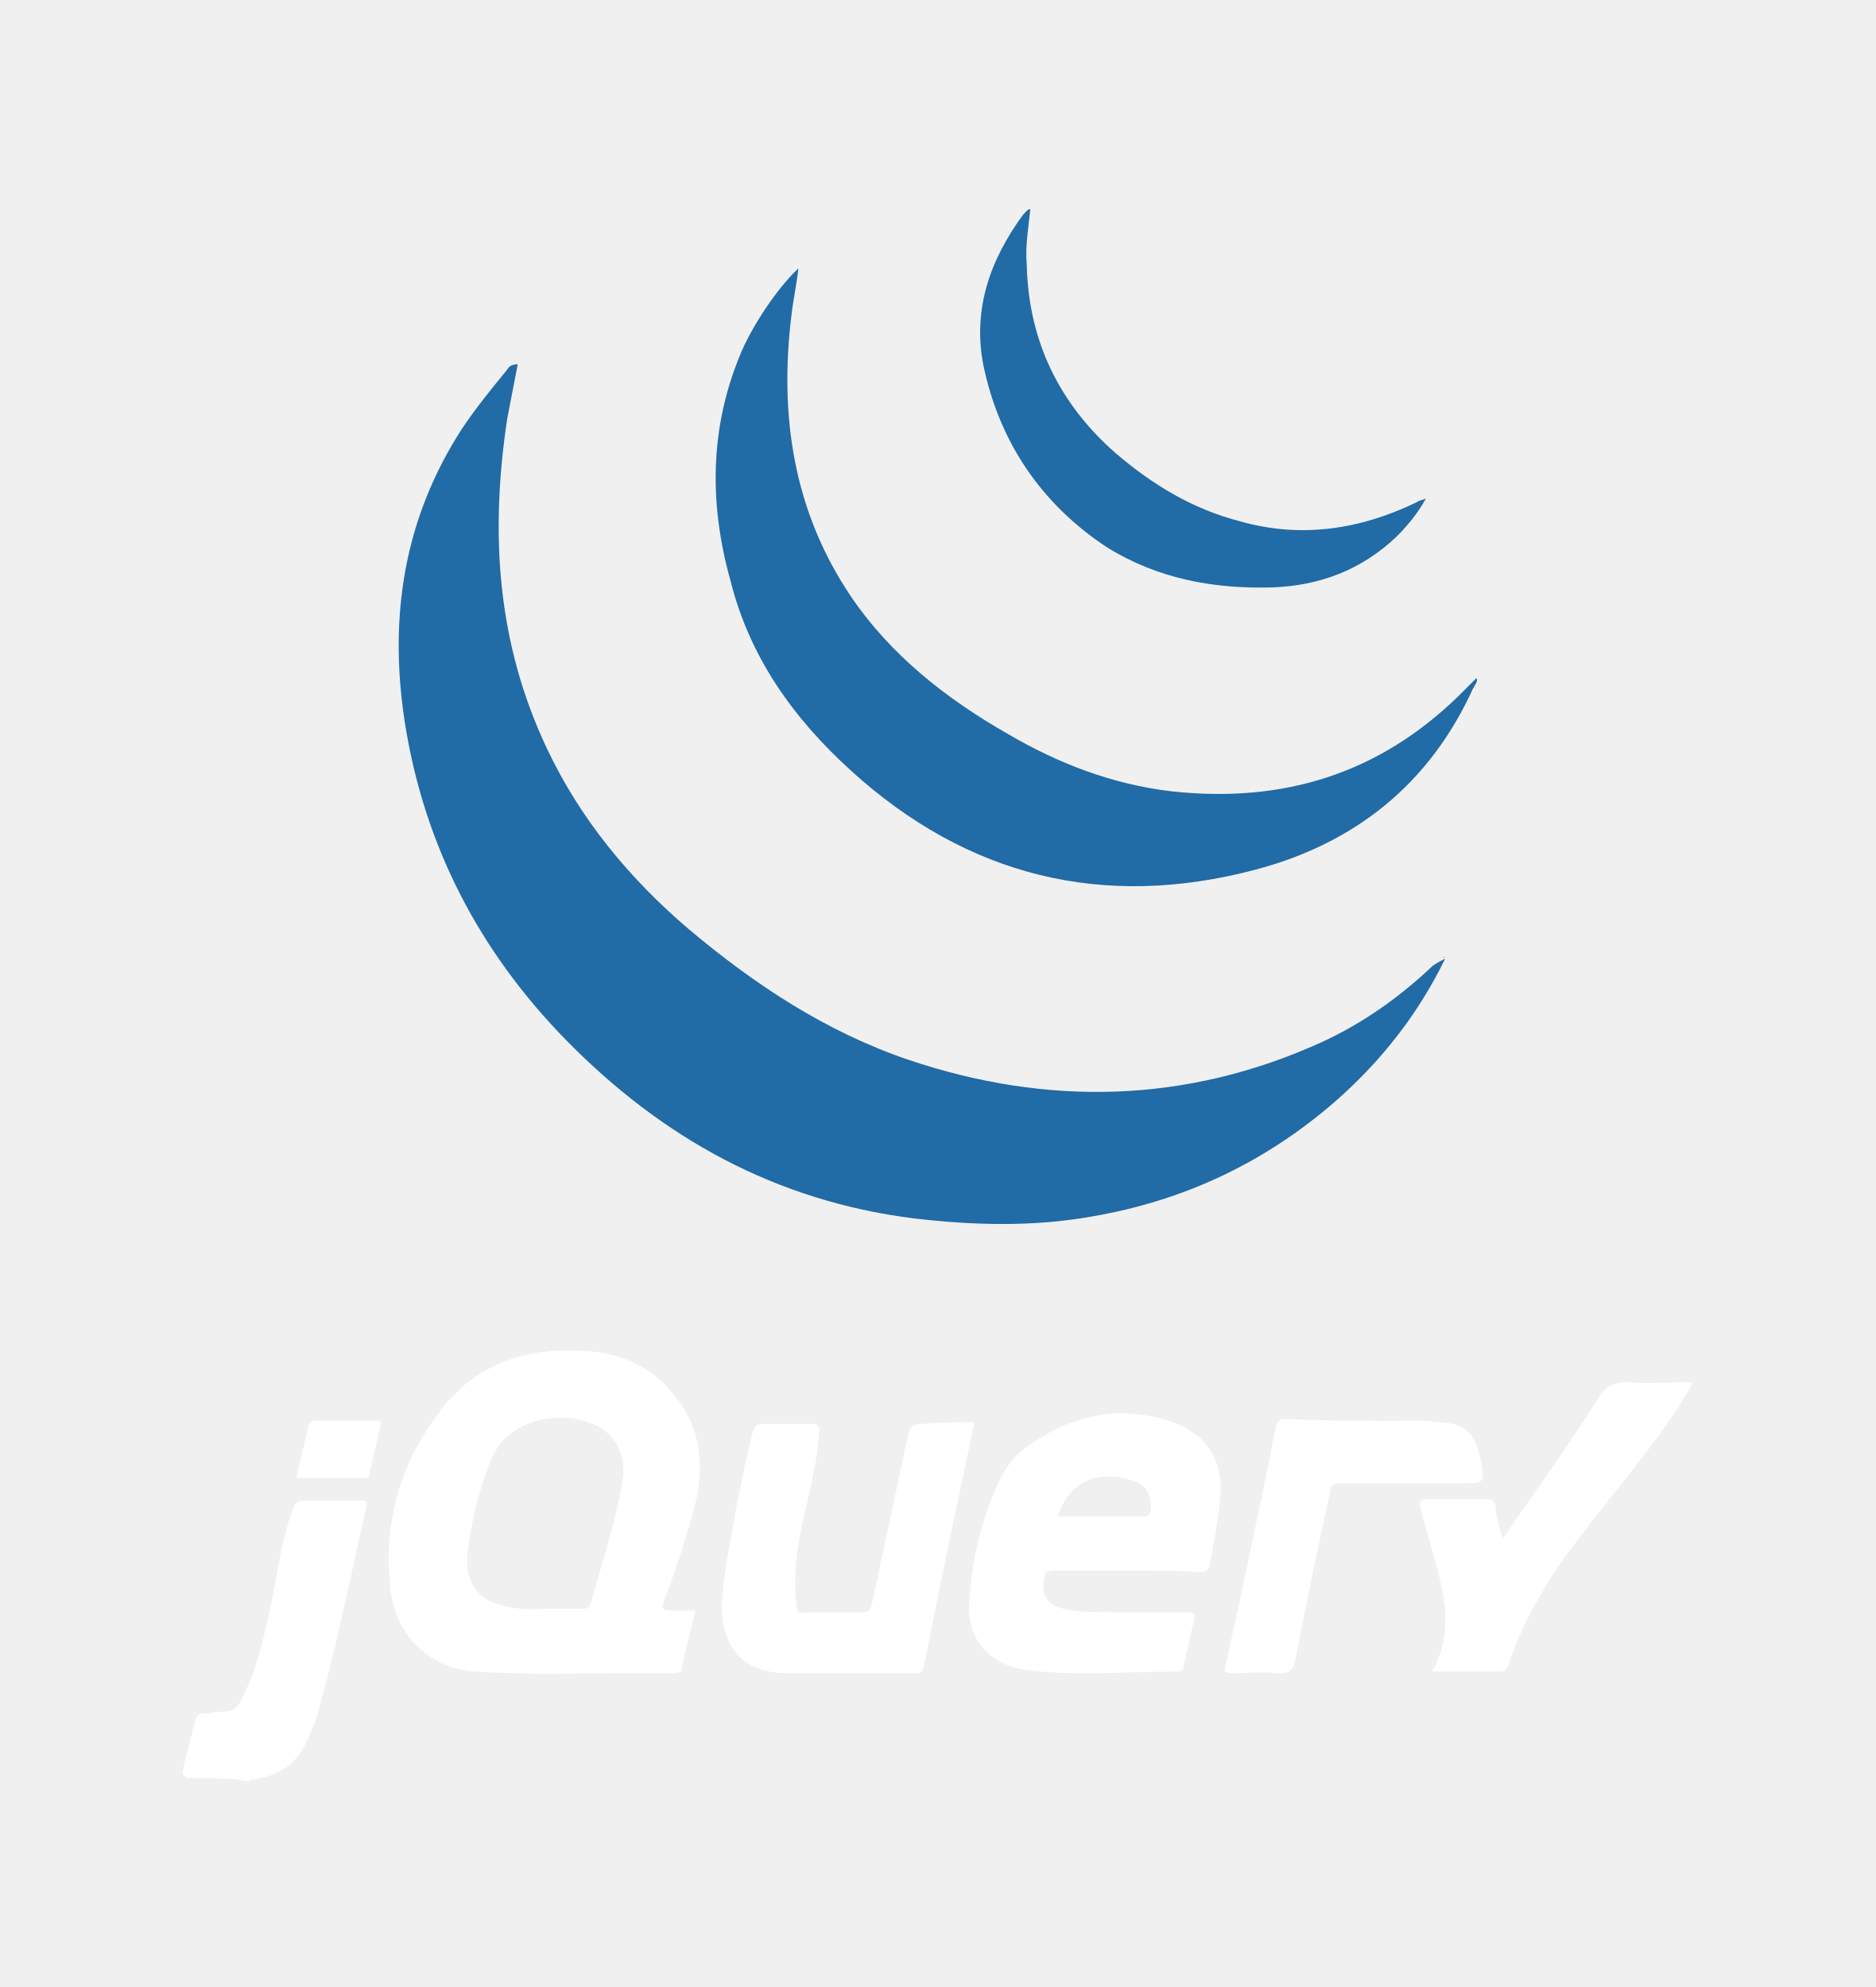
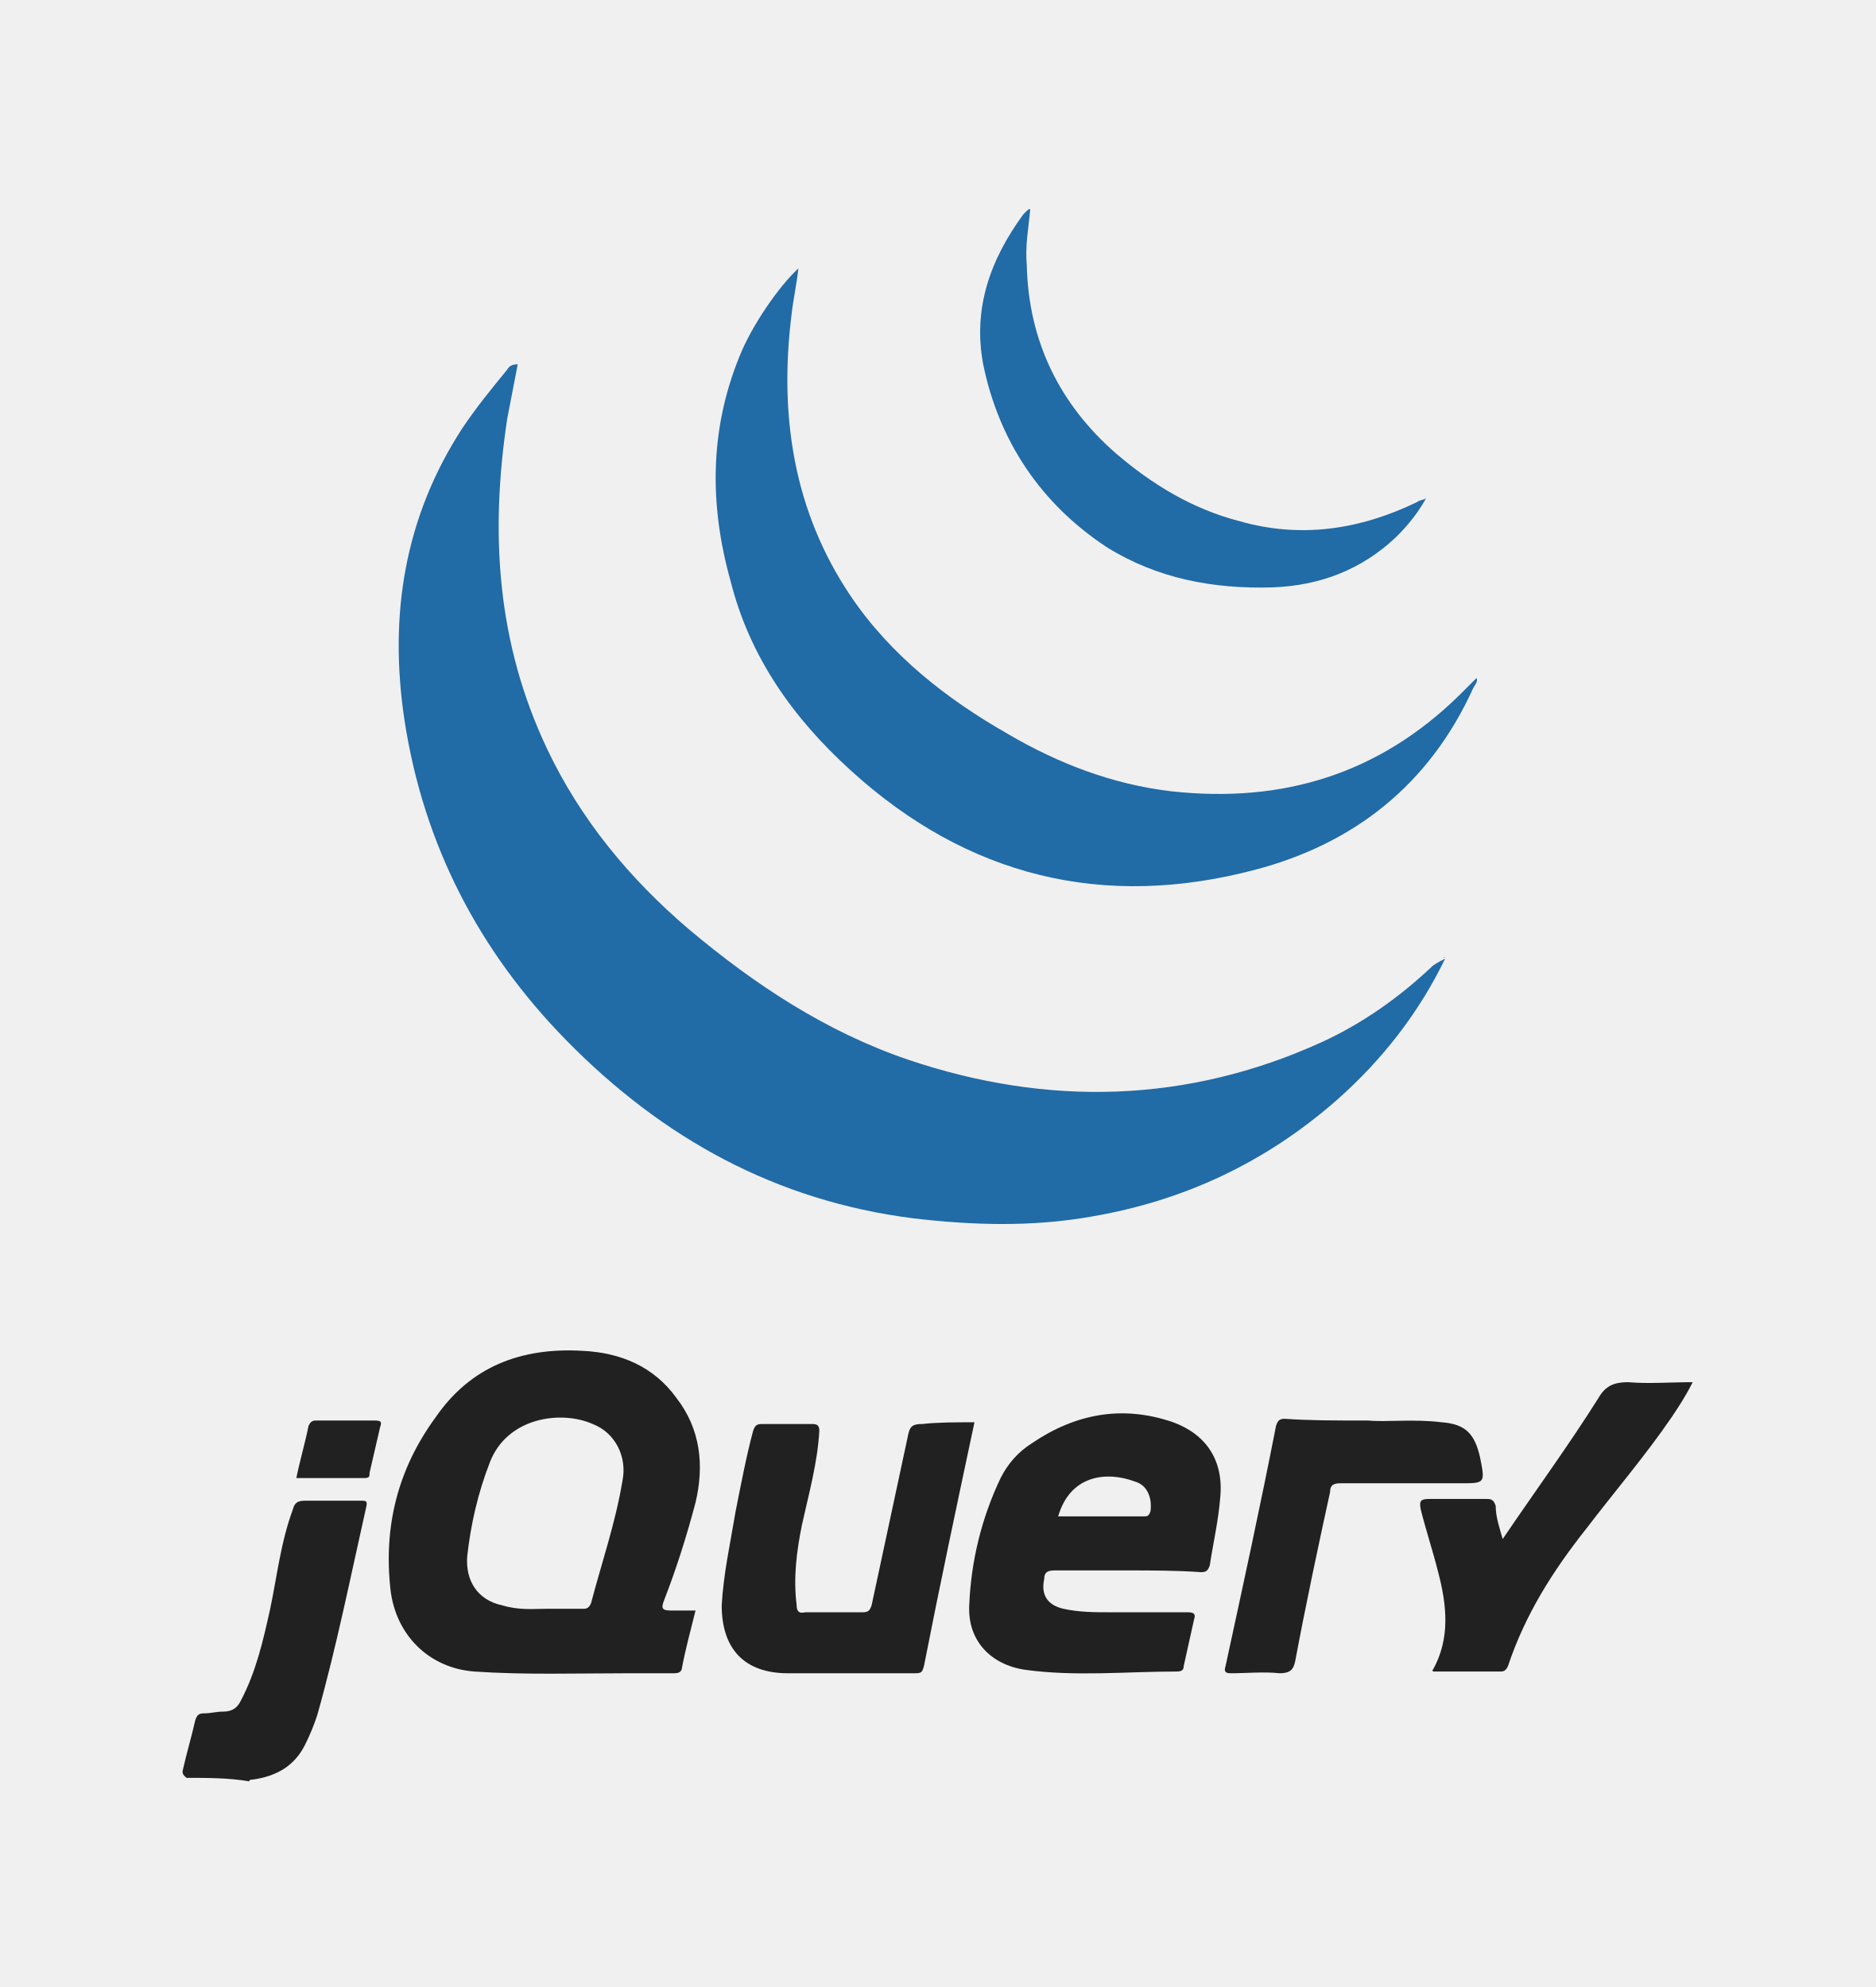
<svg xmlns="http://www.w3.org/2000/svg" version="1.1" id="Layer_1" x="0px" y="0px" viewBox="0 0 107.6 114" style="enable-background:new 0 0 107.6 114;" xml:space="preserve">
  <style type="text/css">
- 	.st0{fill:#FFFFFF;}
+ 	.st0{fill:#212121;}
	.st1{fill:#216BA7;}
</style>
  <g id="hZrN6H.tif">
    <g>
      <path class="st0" d="M10.7,102c-0.1-0.1-0.3-0.2-0.2-0.5c0.2-0.9,0.5-1.9,0.7-2.8c0.1-0.3,0.2-0.4,0.5-0.4c0.4,0,0.7-0.1,1.1-0.1    c0.5,0,0.8-0.2,1-0.6c0.9-1.7,1.3-3.5,1.7-5.3c0.4-1.9,0.6-3.8,1.3-5.7c0.1-0.4,0.3-0.5,0.7-0.5c1.1,0,2.1,0,3.2,0    c0.3,0,0.4,0,0.3,0.4c-0.9,4-1.7,8-2.8,11.9c-0.2,0.6-0.4,1.1-0.7,1.7c-0.6,1.2-1.6,1.8-3,2c-0.1,0-0.2,0-0.2,0.1    C13.1,102,11.9,102,10.7,102z" />
      <path class="st1" d="M82.9,55c-1.5,3.1-3.6,5.8-6.2,8.1c-4.1,3.6-8.8,5.8-14.1,6.7c-3.4,0.6-6.8,0.5-10.2,0.1    c-7.9-1-14.4-4.6-19.9-10.2c-5-5.1-8.2-11.2-9.3-18.4c-0.9-6,0-11.6,3.3-16.7c0.8-1.2,1.7-2.3,2.6-3.4c0.1-0.2,0.3-0.3,0.6-0.3    c-0.2,1-0.4,2.1-0.6,3.1c-1,6.6-0.6,12.9,2.3,19c1.9,4,4.7,7.4,8.1,10.3c3.8,3.2,7.9,5.9,12.6,7.5c8,2.7,16,2.5,23.7-1    c2.4-1.1,4.5-2.6,6.4-4.4C82.5,55.2,82.7,55.1,82.9,55L82.9,55z" />
      <path class="st1" d="M84.7,38.9c0.1,0.2-0.1,0.4-0.2,0.6C82,45,77.7,48.4,72,49.9c-8.7,2.3-16.5,0.4-23.2-5.7    c-3.3-3-5.8-6.5-6.9-10.9c-1.2-4.3-1.2-8.6,0.5-12.8c0.7-1.8,2.3-4.1,3.4-5.1c-0.1,0.9-0.3,1.8-0.4,2.7    c-0.7,5.7,0.1,11.2,3.4,16.1c2.3,3.4,5.5,5.9,9,7.9c2.9,1.7,6,2.9,9.4,3.3c6.4,0.7,11.9-1,16.5-5.5C84.1,39.5,84.4,39.2,84.7,38.9    L84.7,38.9z" />
      <path class="st0" d="M39.9,92.4c-0.3,1.2-0.6,2.3-0.8,3.4C39,96,38.8,96,38.6,96c-0.9,0-1.8,0-2.6,0c-2.9,0-5.9,0.1-8.8-0.1    c-2.6-0.2-4.5-2.1-4.8-4.7c-0.4-3.6,0.4-6.9,2.6-9.9c2-2.9,4.9-4,8.4-3.8c2.2,0.1,4.1,0.9,5.4,2.7c1.4,1.8,1.6,3.9,1.1,6    c-0.5,1.9-1.1,3.8-1.8,5.6c-0.2,0.5-0.1,0.6,0.4,0.6C38.9,92.4,39.4,92.4,39.9,92.4z M31.4,92.3c0.8,0,1.4,0,2.1,0    c0.2,0,0.3-0.1,0.4-0.3c0.6-2.3,1.4-4.6,1.8-7c0.3-1.4-0.4-2.8-1.7-3.3c-1.8-0.8-4.9-0.4-5.9,2.2c-0.7,1.8-1.1,3.6-1.3,5.4    c-0.1,1.4,0.6,2.5,2,2.8C29.8,92.4,30.6,92.3,31.4,92.3z" />
      <path class="st0" d="M64.7,90.1c-1.4,0-2.8,0-4.2,0c-0.4,0-0.6,0.1-0.6,0.5c-0.2,0.9,0.2,1.5,1.1,1.7c0.9,0.2,1.8,0.2,2.6,0.2    c1.5,0,3,0,4.5,0c0.4,0,0.5,0.1,0.4,0.4c-0.2,0.9-0.4,1.8-0.6,2.7c0,0.2-0.1,0.3-0.4,0.3c-2.9,0-5.8,0.3-8.7-0.1    c-2-0.3-3.3-1.7-3.2-3.7c0.1-2.5,0.7-5,1.8-7.3c0.4-0.8,1-1.5,1.8-2c2.5-1.7,5.2-2.2,8.1-1.2c1.9,0.7,2.9,2.2,2.7,4.3    c-0.1,1.3-0.4,2.6-0.6,3.9c-0.1,0.3-0.2,0.4-0.5,0.4C67.5,90.1,66.1,90.1,64.7,90.1z M60.7,87c1.6,0,3.1,0,4.7,0    c0.1,0,0.1,0,0.2,0c0.2,0,0.3,0,0.4-0.3c0.1-0.8-0.2-1.5-0.9-1.7C63.5,84.4,61.4,84.6,60.7,87z" />
      <path class="st0" d="M55.9,81.6c-1,4.7-2,9.4-2.9,14c-0.1,0.3-0.1,0.4-0.5,0.4c-2.4,0-4.9,0-7.3,0c-2.5,0-3.8-1.4-3.8-3.9    c0.1-1.8,0.5-3.6,0.8-5.4c0.3-1.5,0.6-3.1,1-4.6c0.1-0.3,0.2-0.4,0.5-0.4c1,0,2,0,2.9,0c0.3,0,0.4,0.1,0.4,0.4    c-0.1,1.8-0.6,3.6-1,5.4c-0.3,1.5-0.5,3-0.3,4.6c0,0.3,0.1,0.5,0.5,0.4c1.1,0,2.2,0,3.3,0c0.3,0,0.4-0.1,0.5-0.4    c0.7-3.3,1.4-6.5,2.1-9.8c0.1-0.5,0.3-0.6,0.8-0.6C53.8,81.6,54.8,81.6,55.9,81.6z" />
      <path class="st1" d="M59.1,12c-0.1,1.1-0.3,2.1-0.2,3.2c0.1,4.4,1.9,8,5.1,10.8c2.1,1.8,4.4,3.2,7.1,3.9c3.5,1,6.9,0.5,10.2-1.1    c0.1-0.1,0.3-0.1,0.5-0.2c-0.5,0.9-1.1,1.6-1.7,2.2c-2,1.9-4.4,2.8-7.1,2.9c-3.4,0.1-6.6-0.5-9.5-2.3c-3.8-2.5-6.2-6.1-7.1-10.5    c-0.6-3.2,0.4-6,2.3-8.6l0.1-0.1C59,12,59,12,59.1,12z" />
      <path class="st0" d="M86.2,88.3c1.9-2.8,3.8-5.4,5.5-8.1c0.4-0.7,0.9-0.9,1.7-0.9c1.2,0.1,2.4,0,3.7,0c-0.4,0.8-0.8,1.4-1.2,2    c-1.5,2.2-3.3,4.3-4.9,6.4c-1.9,2.4-3.5,4.9-4.5,7.9c-0.1,0.2-0.2,0.3-0.4,0.3c-1.3,0-2.6,0-3.9,0c0-0.1-0.1-0.1,0-0.1    c1-1.8,0.8-3.7,0.3-5.6c-0.3-1.2-0.7-2.4-1-3.6c-0.1-0.5,0-0.6,0.5-0.6c1.1,0,2.2,0,3.3,0c0.3,0,0.4,0.1,0.5,0.4    C85.8,87,86,87.6,86.2,88.3z" />
      <path class="st0" d="M78.5,81.5c1,0.1,2.6-0.1,4.2,0.1c1.4,0.1,1.9,0.7,2.2,2c0.3,1.5,0.3,1.5-1.1,1.5c-2.3,0-4.6,0-6.9,0    c-0.4,0-0.6,0.1-0.6,0.5c-0.7,3.2-1.4,6.5-2,9.7C74.2,95.8,74,96,73.4,96c-0.9-0.1-1.9,0-2.8,0c-0.3,0-0.4-0.1-0.3-0.4    c1-4.6,2-9.2,2.9-13.8c0.1-0.3,0.2-0.4,0.5-0.4C75.1,81.5,76.5,81.5,78.5,81.5z" />
      <path class="st0" d="M17,84.8c0.2-1,0.5-2,0.7-3c0.1-0.2,0.2-0.3,0.4-0.3c1.1,0,2.3,0,3.4,0c0.4,0,0.4,0.1,0.3,0.4    c-0.2,0.9-0.4,1.7-0.6,2.6c0,0.2,0,0.3-0.3,0.3C19.7,84.8,18.4,84.8,17,84.8z" />
      <path class="st1" d="M84.7,38.9L84.7,38.9L84.7,38.9L84.7,38.9L84.7,38.9z" />
      <path class="st1" d="M82.8,54.9C82.8,54.9,82.9,54.9,82.8,54.9C82.9,54.9,82.9,55,82.8,54.9C82.9,55,82.9,55,82.8,54.9z" />
    </g>
  </g>
</svg>
